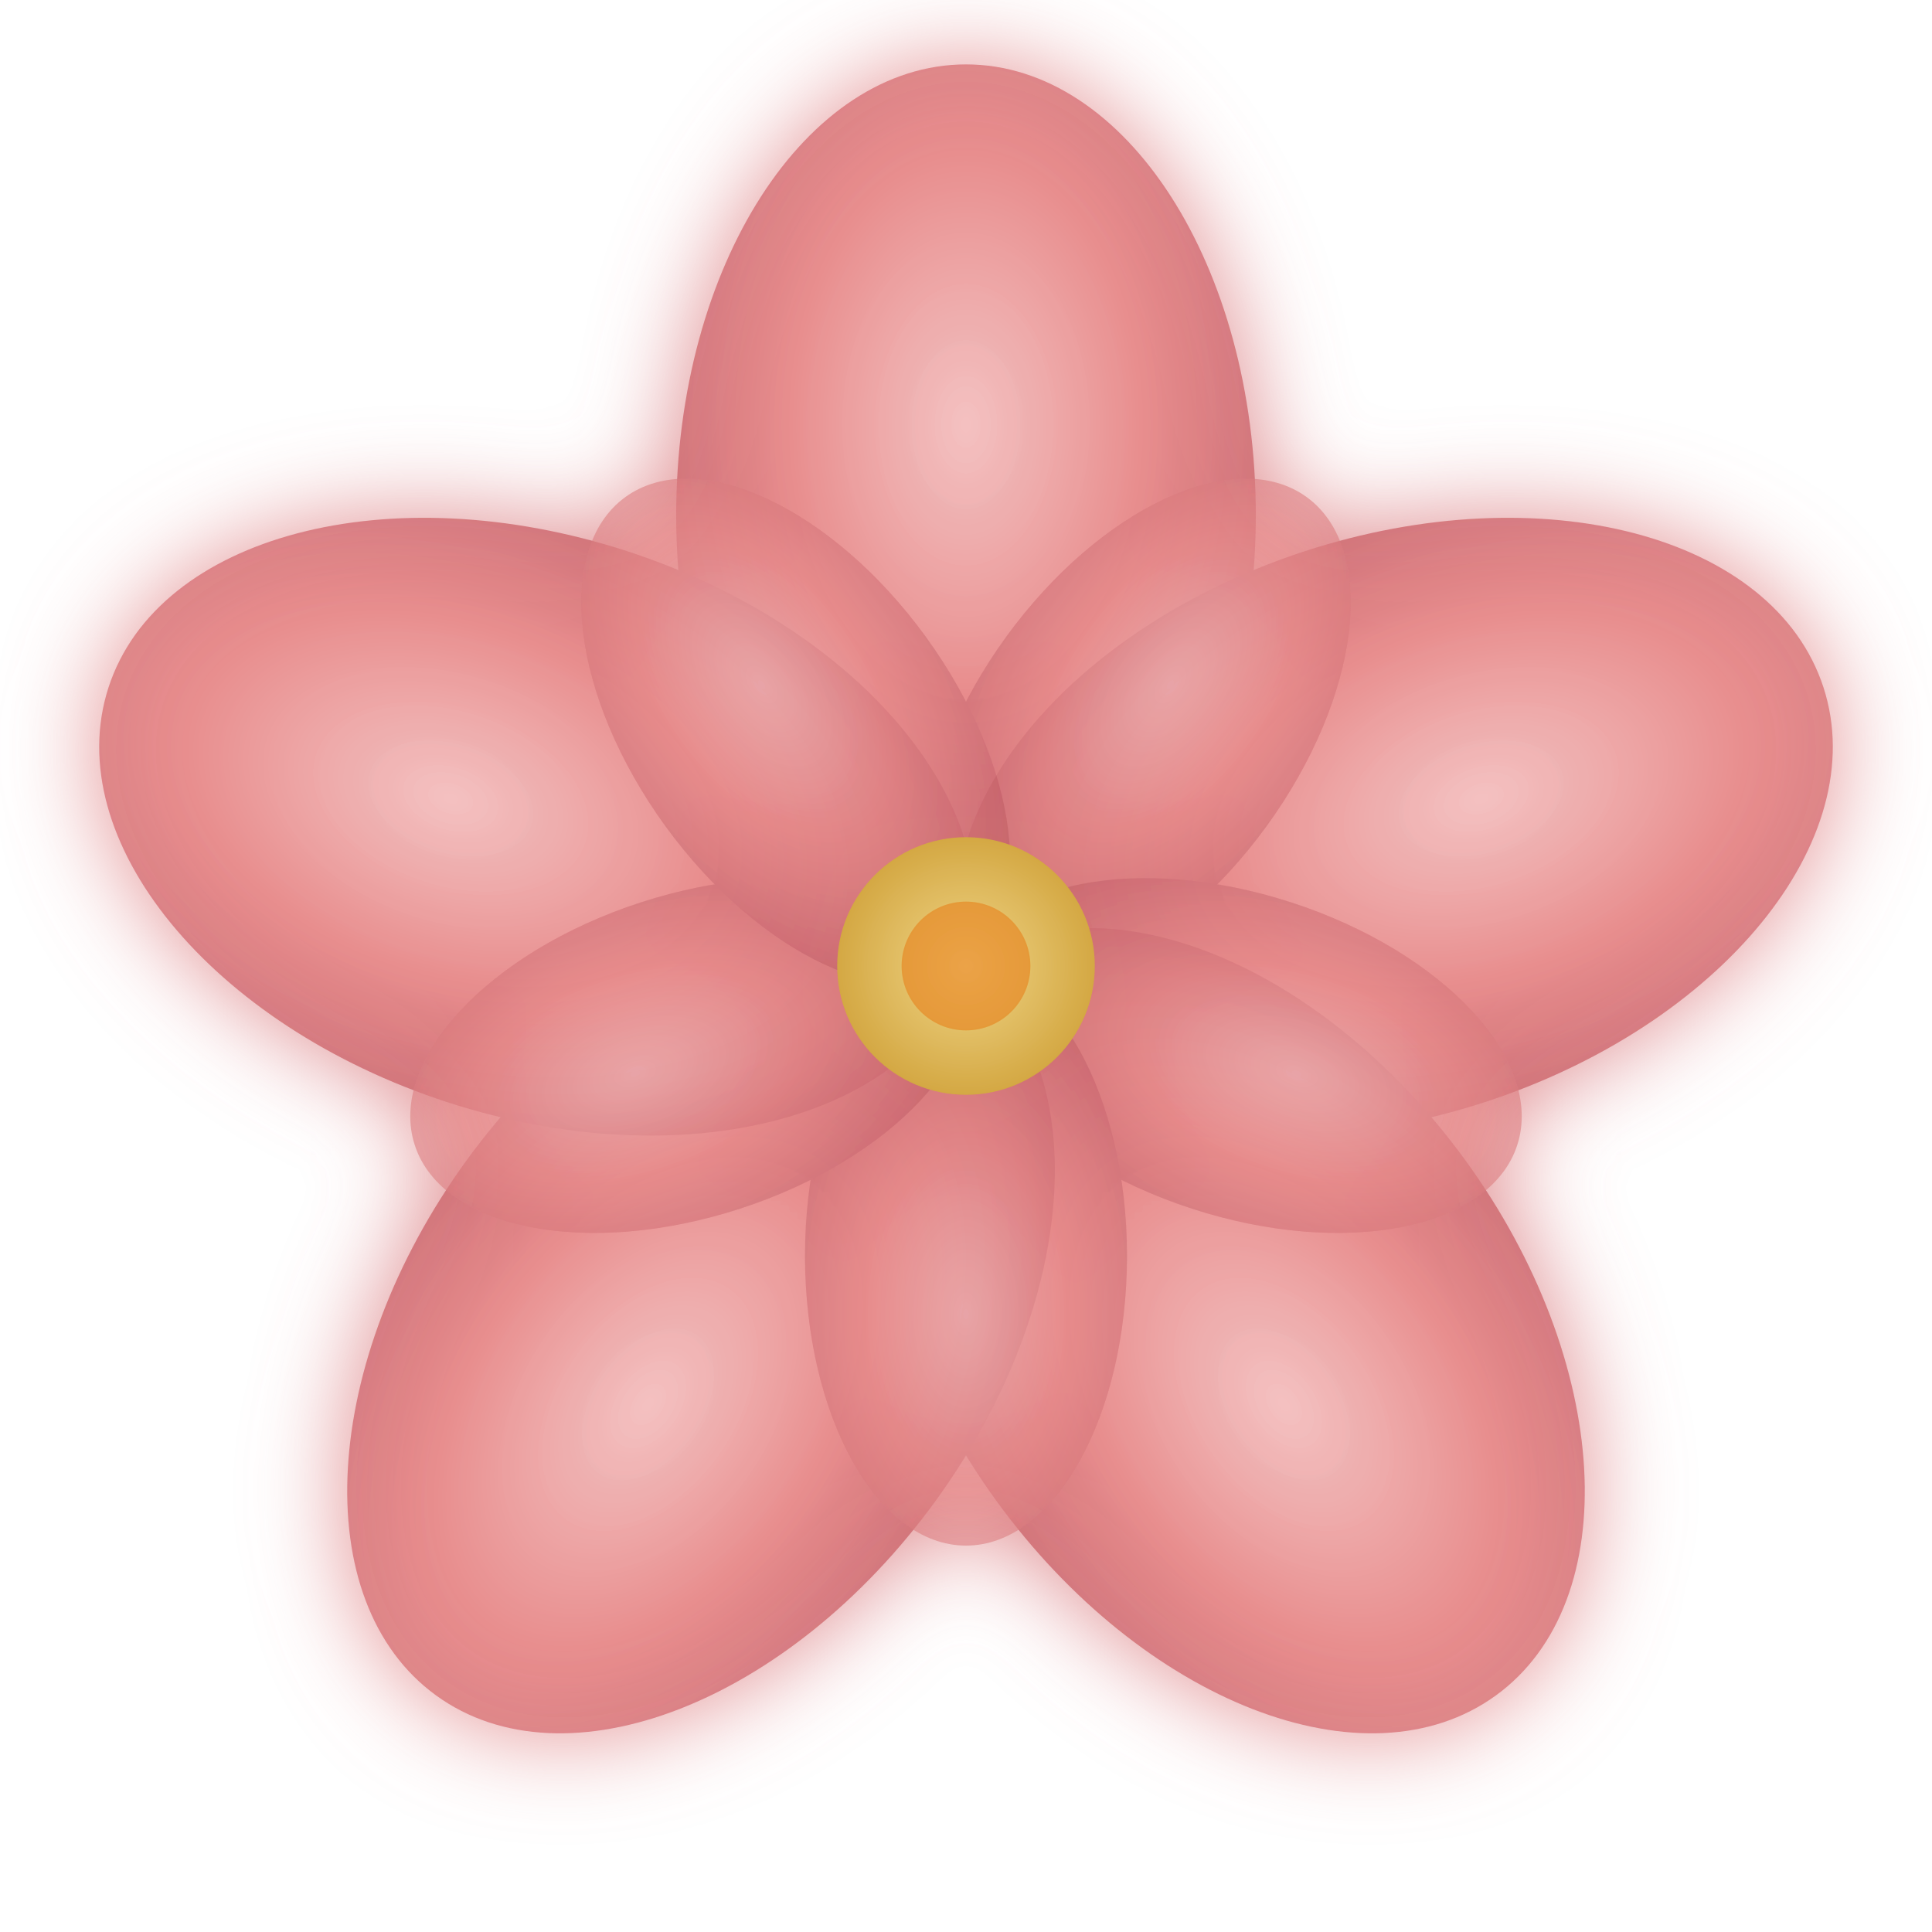
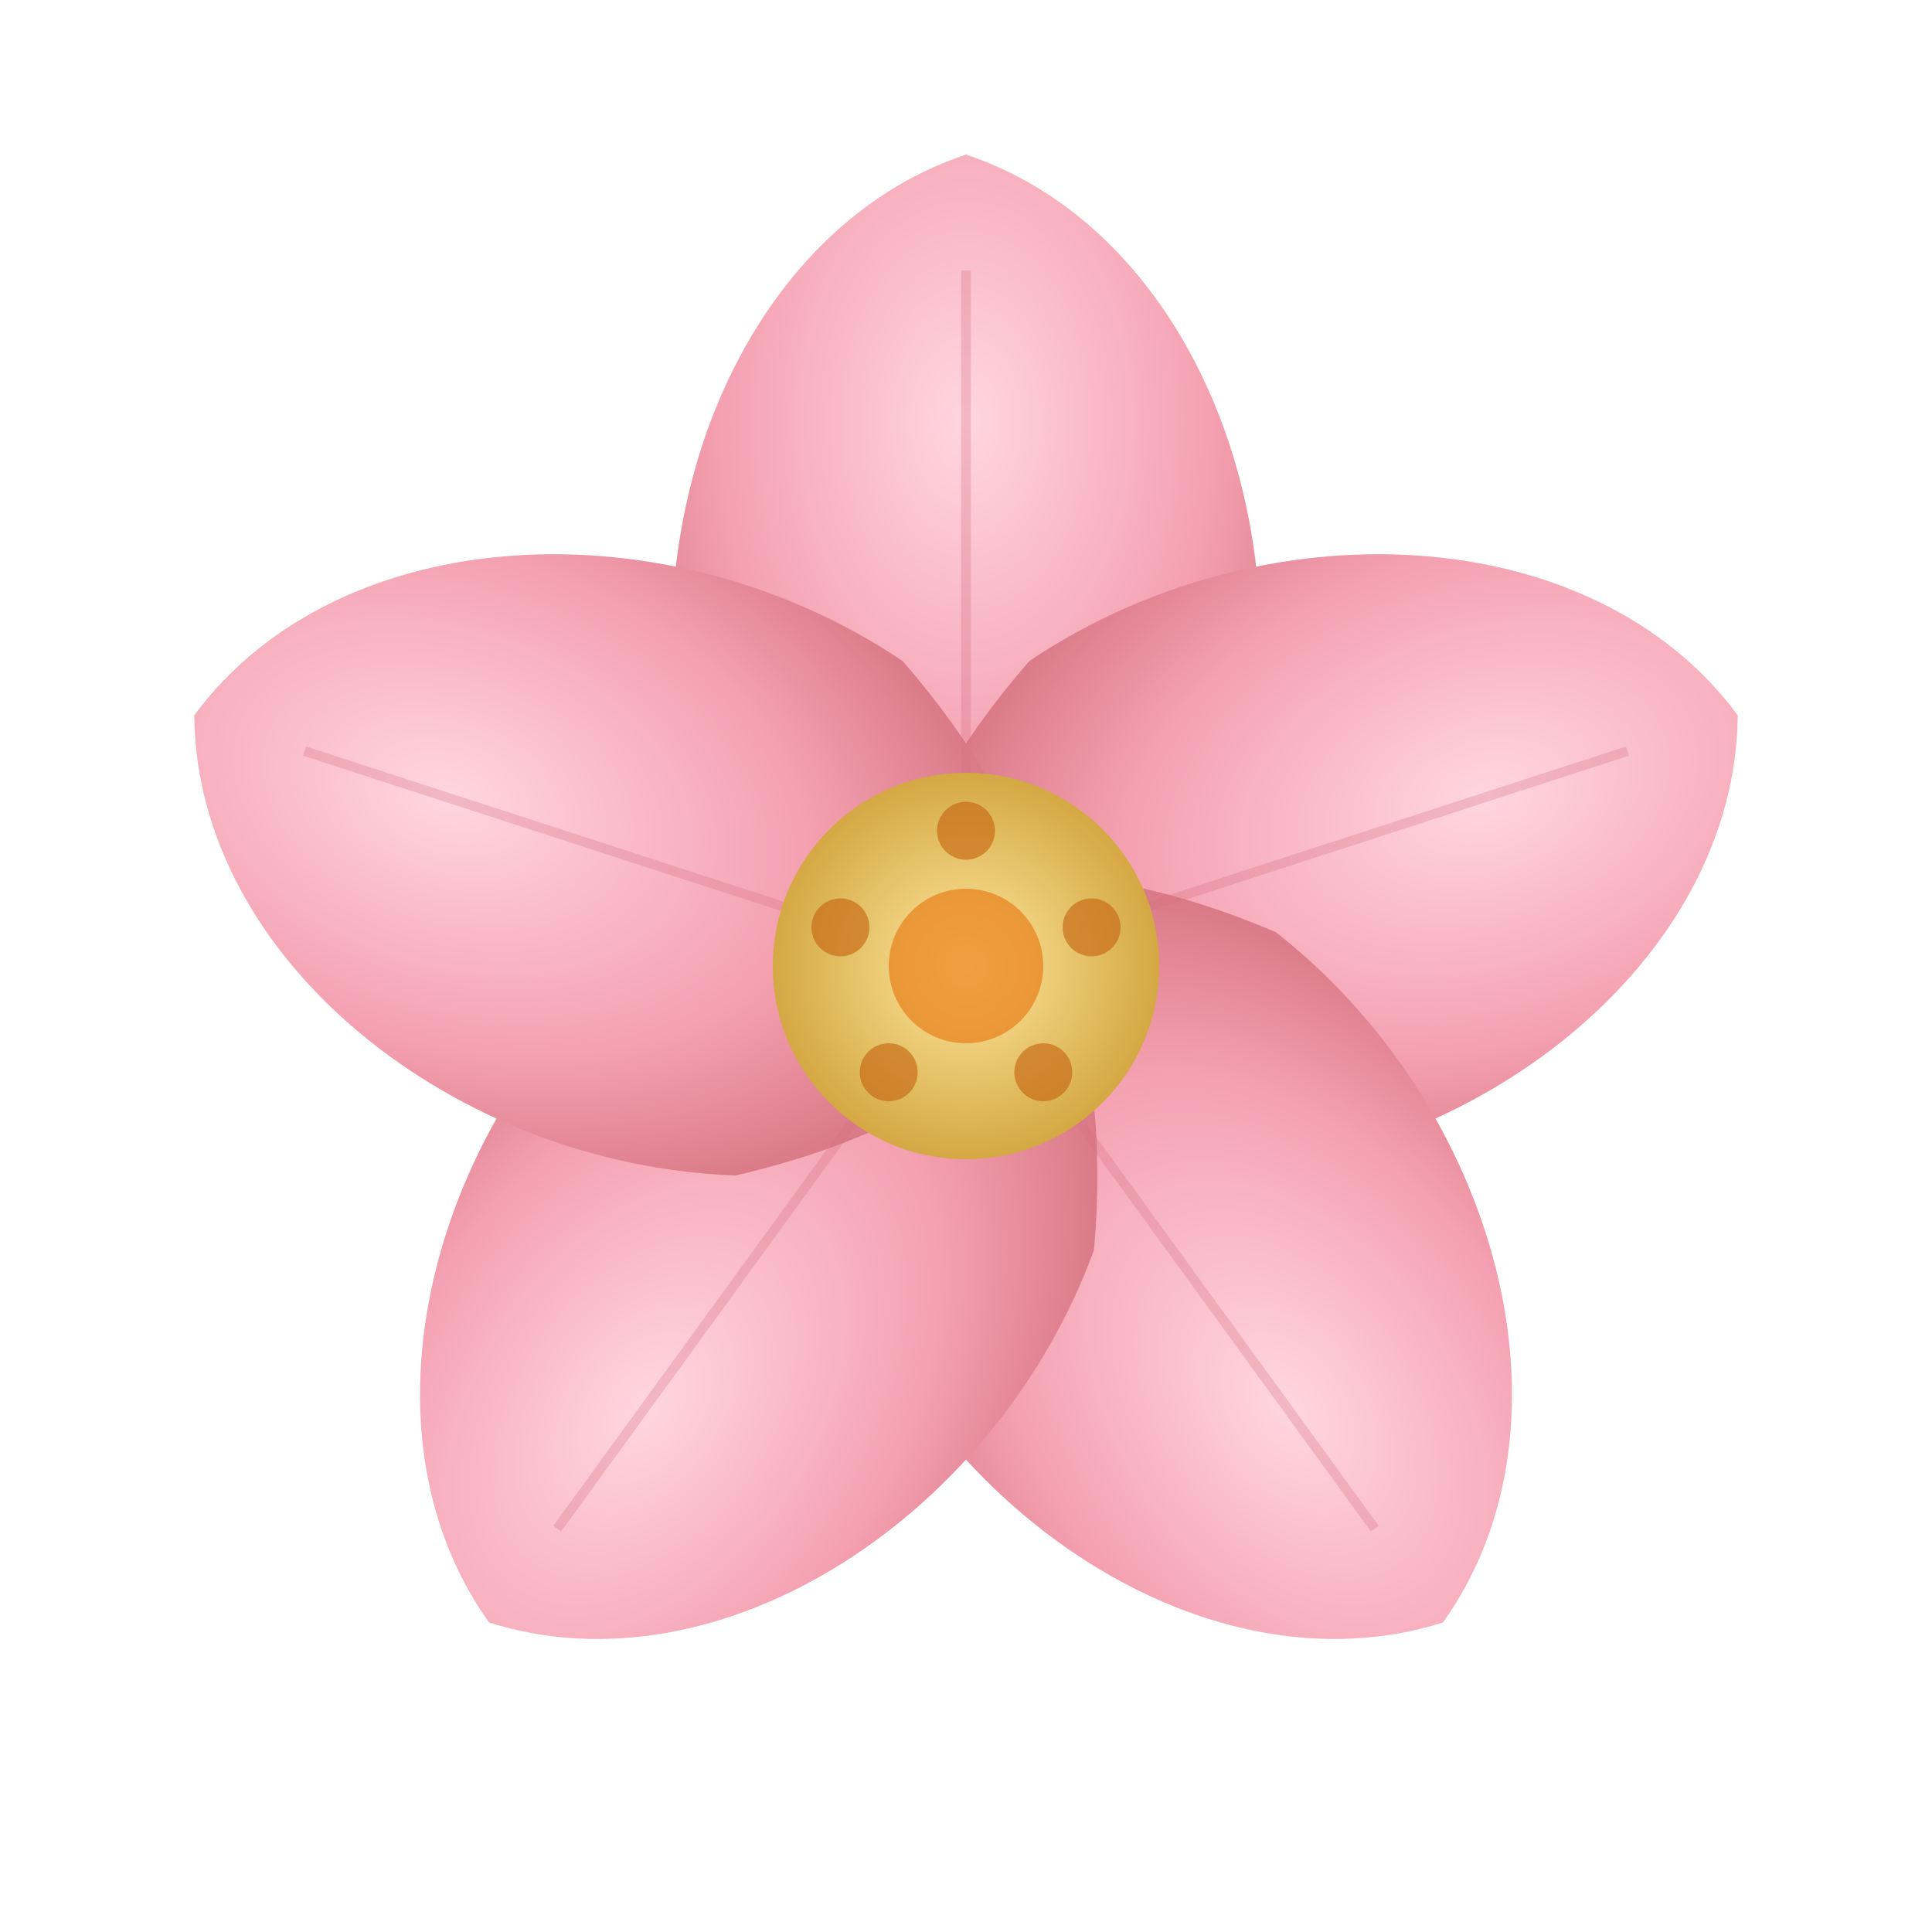
- <svg xmlns="http://www.w3.org/2000/svg" viewBox="0 0 120 120" fill="none">
+ <svg xmlns="http://www.w3.org/2000/svg" viewBox="0 0 100 100">
  <defs>
-     <radialGradient id="petalGrad" cx="50%" cy="40%" r="60%">
-       <stop offset="0%" stop-color="#F4C2C2" />
-       <stop offset="50%" stop-color="#E88D8D" />
-       <stop offset="100%" stop-color="#C4606A" />
+     <radialGradient id="p" cx="50%" cy="30%" r="70%">
+       <stop offset="0%" stop-color="#FFD6E0" />
+       <stop offset="60%" stop-color="#F4A0B0" />
+       <stop offset="100%" stop-color="#D4707E" />
    </radialGradient>
-     <radialGradient id="centerGrad" cx="50%" cy="50%" r="50%">
-       <stop offset="0%" stop-color="#F0D68A" />
+     <radialGradient id="c" cx="50%" cy="50%" r="50%">
+       <stop offset="0%" stop-color="#FFE8A0" />
      <stop offset="100%" stop-color="#D4A843" />
    </radialGradient>
-     <filter id="glow">
-       <feGaussianBlur stdDeviation="3" result="blur" />
-       <feMerge>
-         <feMergeNode in="blur" />
-         <feMergeNode in="SourceGraphic" />
-       </feMerge>
-     </filter>
  </defs>
-   <g filter="url(#glow)" transform="translate(60,60)">
-     <g fill="url(#petalGrad)" opacity="0.9">
-       <ellipse cx="0" cy="-28" rx="18" ry="28" transform="rotate(0)" />
-       <ellipse cx="0" cy="-28" rx="18" ry="28" transform="rotate(72)" />
-       <ellipse cx="0" cy="-28" rx="18" ry="28" transform="rotate(144)" />
-       <ellipse cx="0" cy="-28" rx="18" ry="28" transform="rotate(216)" />
-       <ellipse cx="0" cy="-28" rx="18" ry="28" transform="rotate(288)" />
-     </g>
-     <g fill="url(#petalGrad)" opacity="0.6">
-       <ellipse cx="0" cy="-18" rx="10" ry="18" transform="rotate(36)" />
-       <ellipse cx="0" cy="-18" rx="10" ry="18" transform="rotate(108)" />
-       <ellipse cx="0" cy="-18" rx="10" ry="18" transform="rotate(180)" />
-       <ellipse cx="0" cy="-18" rx="10" ry="18" transform="rotate(252)" />
-       <ellipse cx="0" cy="-18" rx="10" ry="18" transform="rotate(324)" />
-     </g>
-     <circle cx="0" cy="0" r="8" fill="url(#centerGrad)" />
-     <circle cx="0" cy="0" r="4" fill="#E8801A" opacity="0.6" />
+   <g transform="translate(50,50)">
+     <path d="M0,-42 C12,-38 18,-22 14,-8 C8,2 2,4 0,4 C-2,4 -8,2 -14,-8 C-18,-22 -12,-38 0,-42Z" fill="url(#p)" transform="rotate(0)" />
+     <path d="M0,-42 C12,-38 18,-22 14,-8 C8,2 2,4 0,4 C-2,4 -8,2 -14,-8 C-18,-22 -12,-38 0,-42Z" fill="url(#p)" transform="rotate(72)" />
+     <path d="M0,-42 C12,-38 18,-22 14,-8 C8,2 2,4 0,4 C-2,4 -8,2 -14,-8 C-18,-22 -12,-38 0,-42Z" fill="url(#p)" transform="rotate(144)" />
+     <path d="M0,-42 C12,-38 18,-22 14,-8 C8,2 2,4 0,4 C-2,4 -8,2 -14,-8 C-18,-22 -12,-38 0,-42Z" fill="url(#p)" transform="rotate(216)" />
+     <path d="M0,-42 C12,-38 18,-22 14,-8 C8,2 2,4 0,4 C-2,4 -8,2 -14,-8 C-18,-22 -12,-38 0,-42Z" fill="url(#p)" transform="rotate(288)" />
+     <line x1="0" y1="-6" x2="0" y2="-36" stroke="#D4707E" stroke-width="0.5" opacity="0.3" transform="rotate(0)" />
+     <line x1="0" y1="-6" x2="0" y2="-36" stroke="#D4707E" stroke-width="0.5" opacity="0.3" transform="rotate(72)" />
+     <line x1="0" y1="-6" x2="0" y2="-36" stroke="#D4707E" stroke-width="0.5" opacity="0.3" transform="rotate(144)" />
+     <line x1="0" y1="-6" x2="0" y2="-36" stroke="#D4707E" stroke-width="0.5" opacity="0.3" transform="rotate(216)" />
+     <line x1="0" y1="-6" x2="0" y2="-36" stroke="#D4707E" stroke-width="0.5" opacity="0.3" transform="rotate(288)" />
+     <circle cx="0" cy="0" r="10" fill="url(#c)" />
+     <circle cx="0" cy="-7" r="1.5" fill="#C4600C" opacity="0.6" />
+     <circle cx="6.5" cy="-2" r="1.5" fill="#C4600C" opacity="0.6" />
+     <circle cx="4" cy="5.5" r="1.5" fill="#C4600C" opacity="0.6" />
+     <circle cx="-4" cy="5.5" r="1.5" fill="#C4600C" opacity="0.6" />
+     <circle cx="-6.5" cy="-2" r="1.5" fill="#C4600C" opacity="0.6" />
+     <circle cx="0" cy="0" r="4" fill="#E8801A" opacity="0.7" />
  </g>
</svg>
